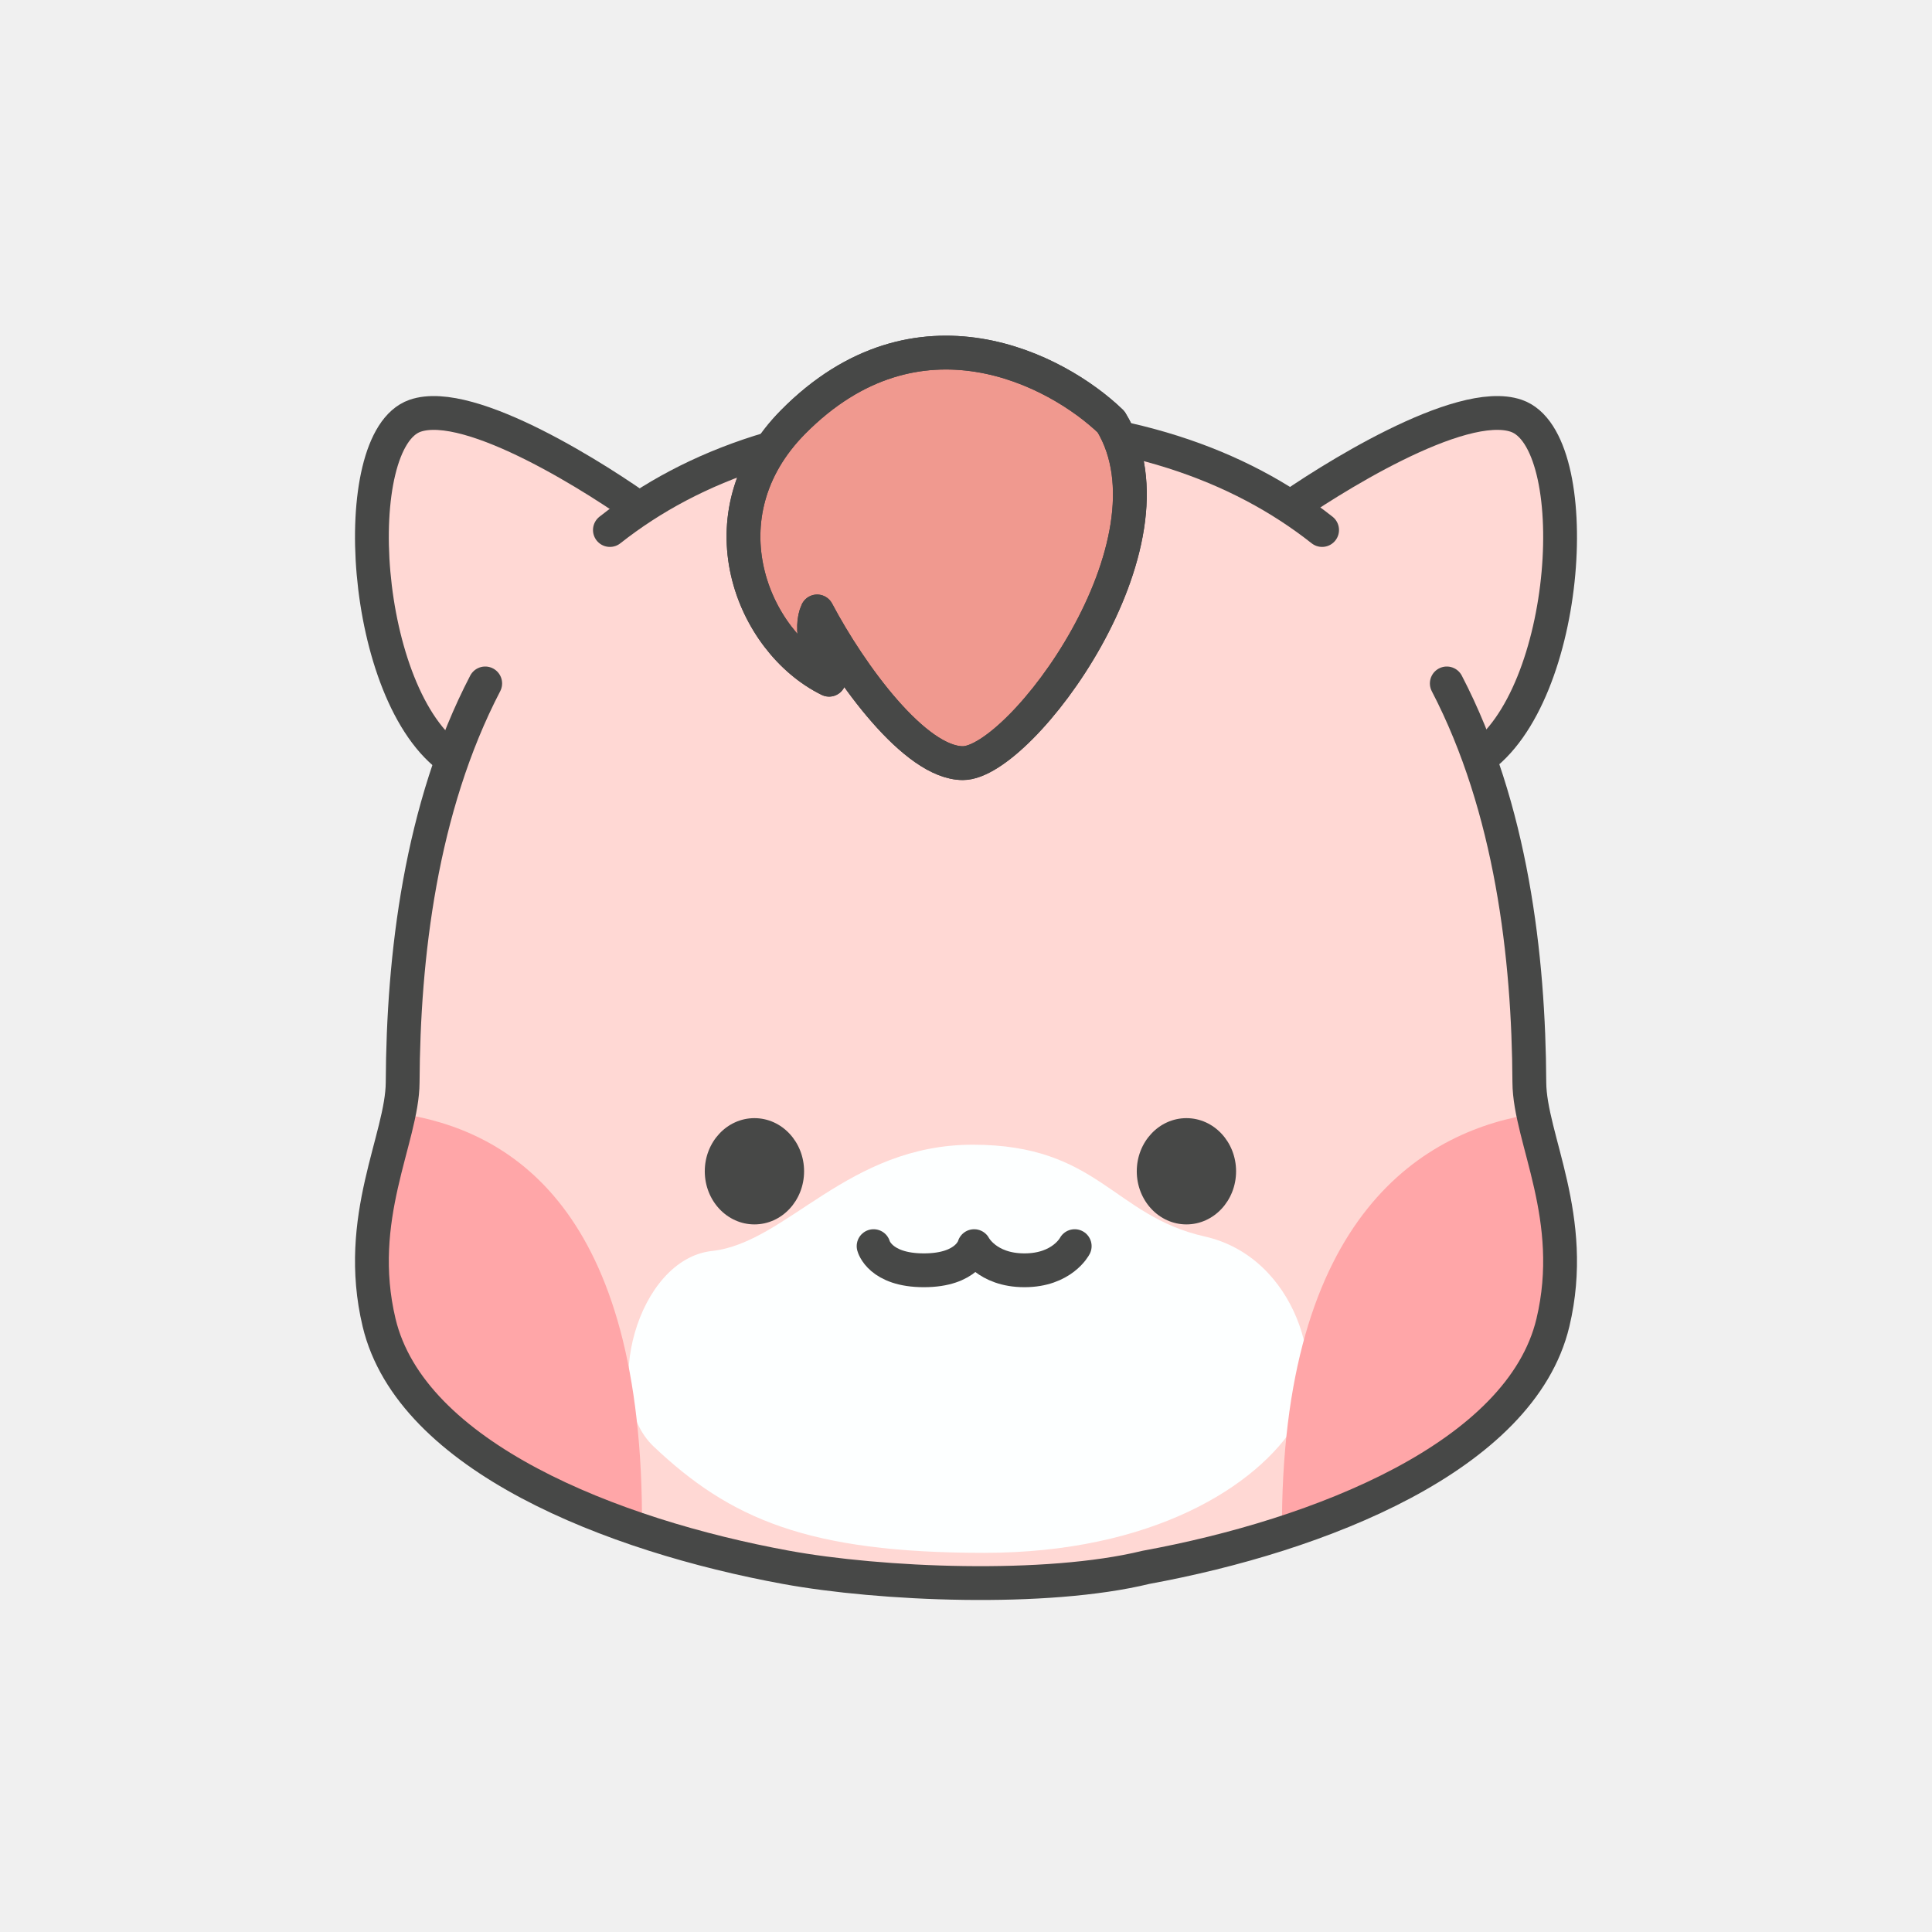
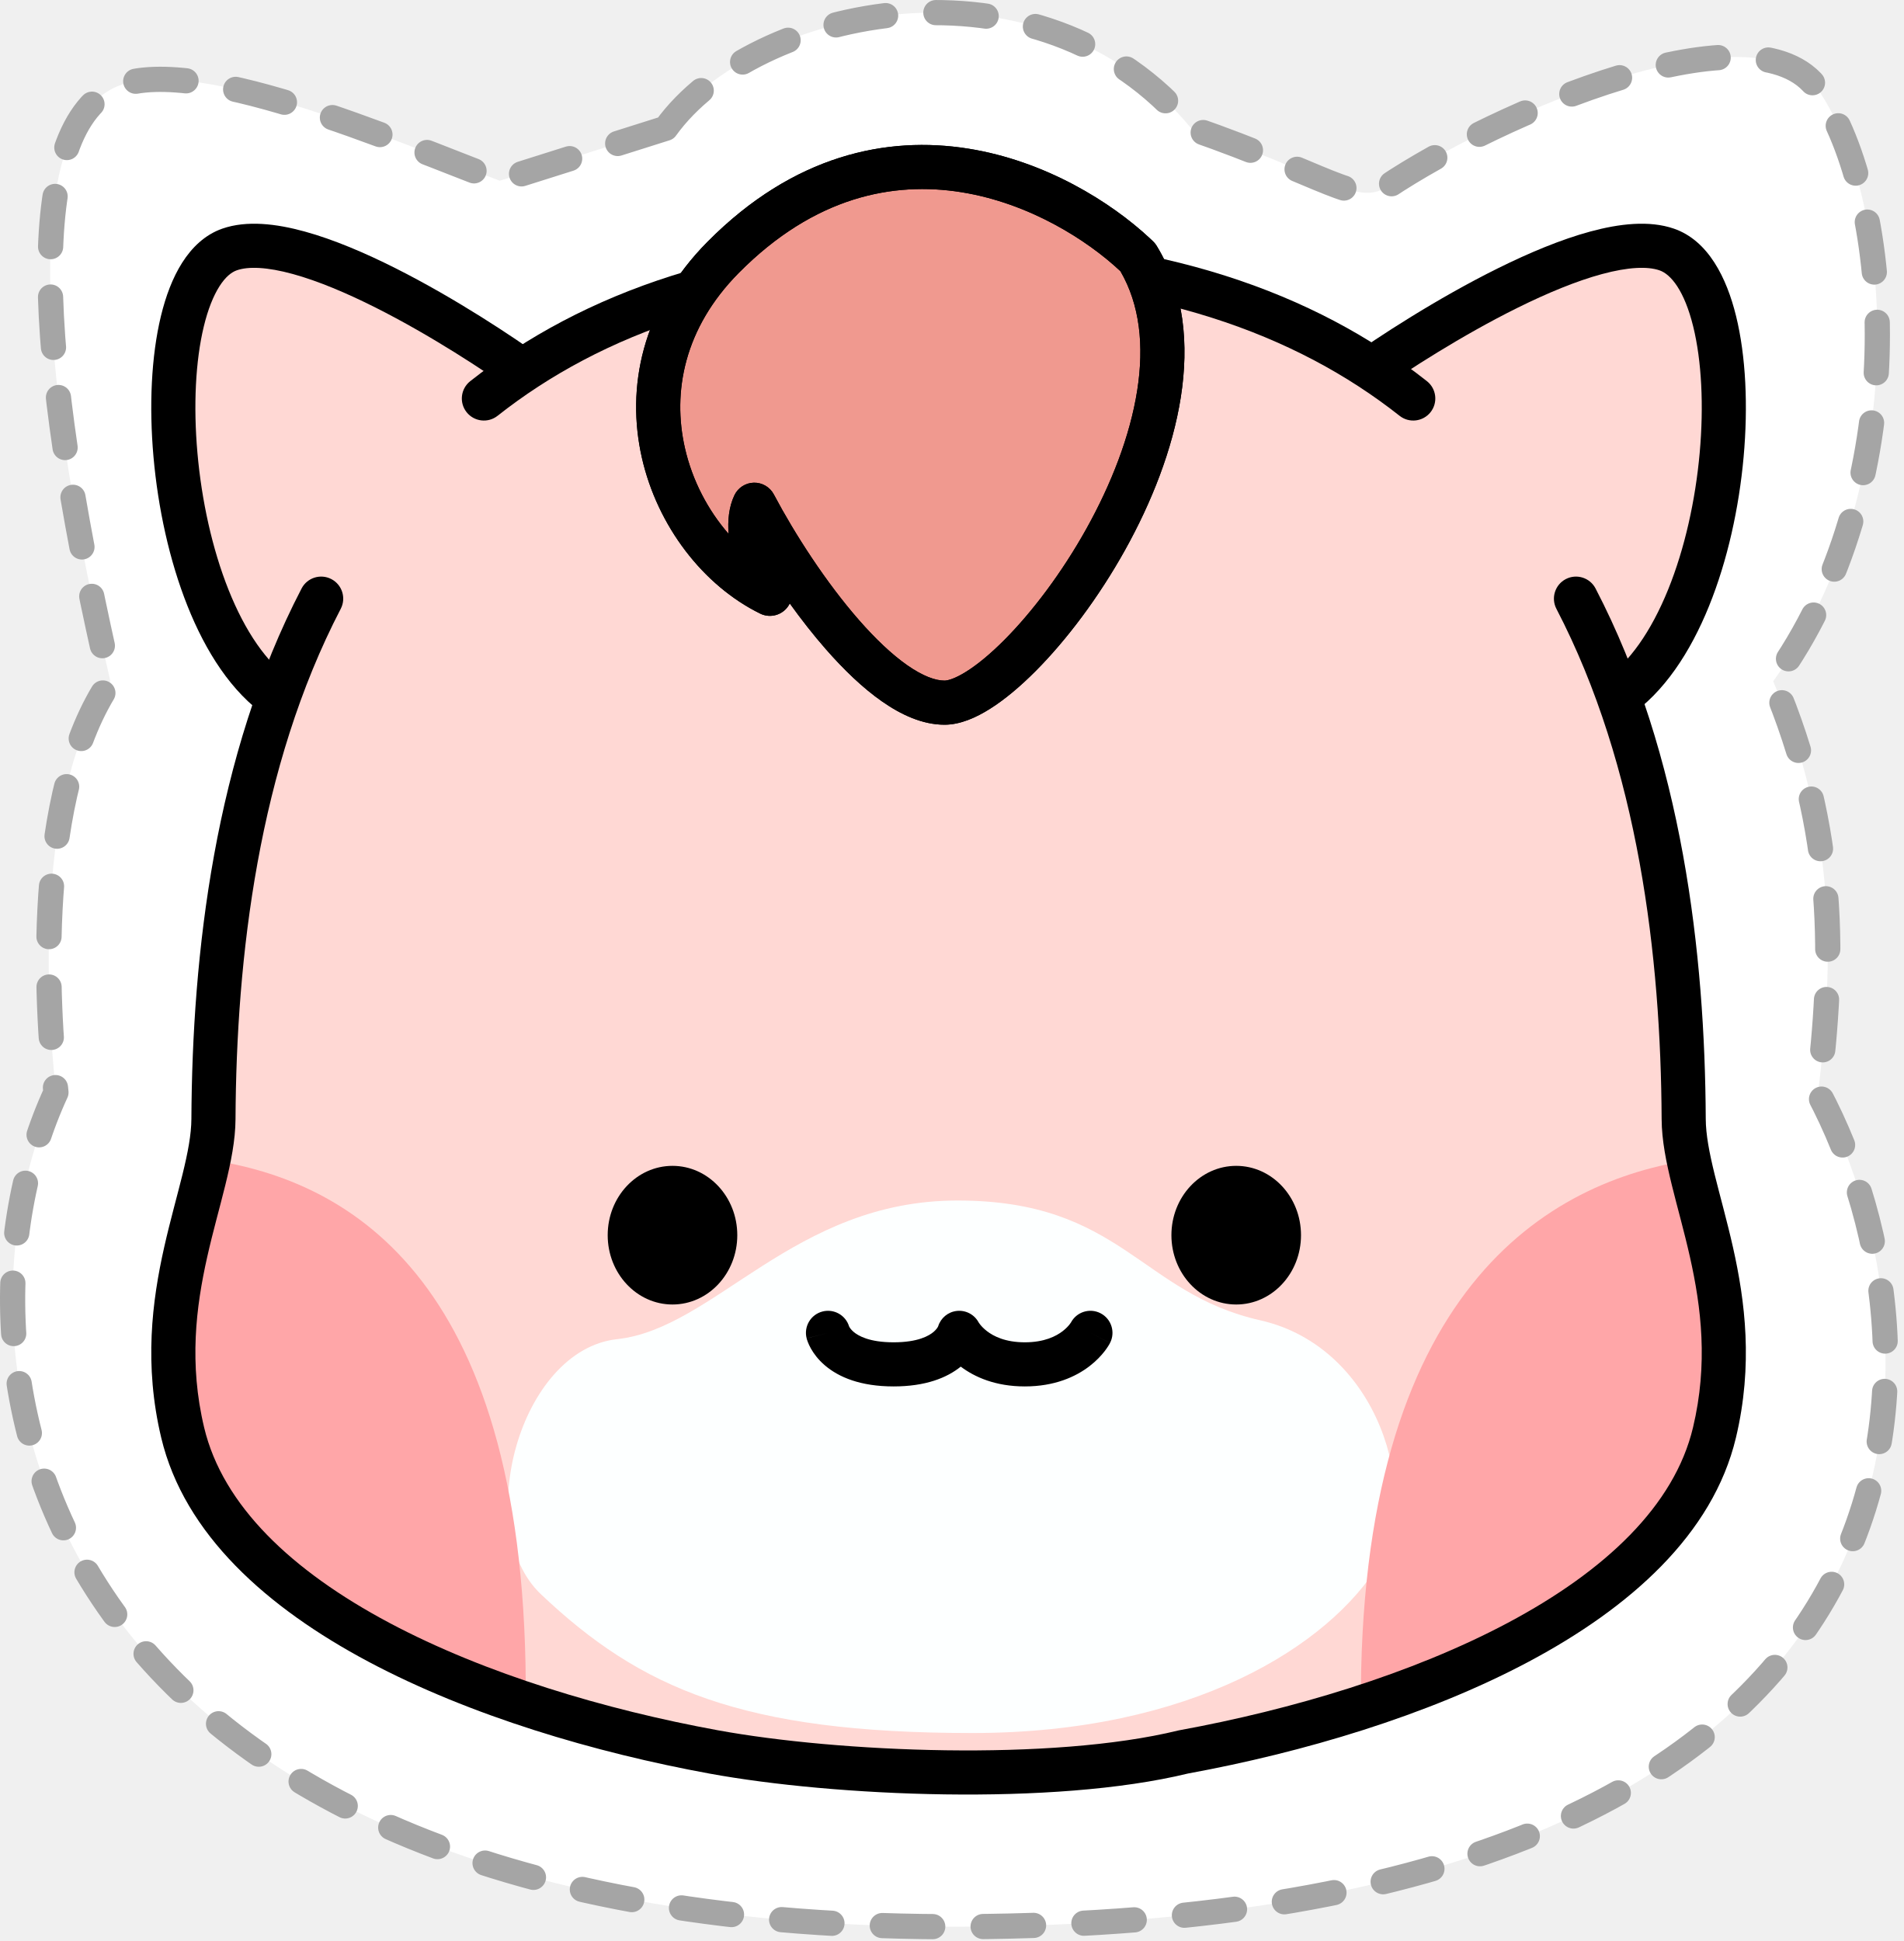
- <svg xmlns="http://www.w3.org/2000/svg" width="400" height="400" viewBox="0 0 400 400" fill="none">
-   <path d="M313.934 86.089C302.296 82.08 274.688 99.603 265.313 106.284C253.024 125.947 293.096 165.914 305.919 157.302C325.316 144.274 328.481 91.1 313.934 86.089Z" fill="#FFD8D4" />
-   <path d="M85.915 86.089C97.359 82.08 124.507 99.603 133.726 106.284C145.81 125.947 106.406 165.914 93.796 157.302C74.723 144.274 71.61 91.1 85.915 86.089Z" fill="#FFD8D4" />
-   <path d="M200.214 87.502C299.91 87.73 316.361 167.506 316.633 223.853C316.689 235.463 326.689 251.863 321.514 273.531C312.318 312.034 235.207 328.602 200 327.443C164.794 328.602 87.682 312.034 78.486 273.531C73.311 251.863 83.31 235.463 83.366 223.853C83.639 167.506 100.09 87.729 199.786 87.502V87.5C199.857 87.5 199.928 87.501 199.999 87.501C200.07 87.501 200.142 87.5 200.214 87.5V87.502Z" fill="#FFD8D4" />
-   <path d="M313.934 86.089C302.296 82.08 274.688 99.603 265.313 106.284C253.024 125.947 293.096 165.914 305.919 157.302C325.316 144.274 328.481 91.1 313.934 86.089Z" stroke="#474847" stroke-width="7" stroke-linecap="round" stroke-linejoin="round" />
-   <path d="M85.915 86.089C97.359 82.08 124.507 99.603 133.726 106.284C145.81 125.947 106.406 165.914 93.796 157.302C74.723 144.274 71.61 91.1 85.915 86.089Z" stroke="#474847" stroke-width="7" stroke-linecap="round" stroke-linejoin="round" />
-   <ellipse cx="148.917" cy="238.5" rx="10" ry="11" fill="#474847" />
-   <ellipse cx="253.917" cy="238.5" rx="10" ry="11" fill="#474847" />
-   <path d="M200.255 87.738C299.918 87.966 316.363 167.83 316.636 224.237C316.692 235.861 326.688 252.279 321.515 273.971C312.321 312.515 235.235 329.101 200.041 327.94C164.846 329.1 87.762 312.514 78.568 273.971C73.395 252.279 83.391 235.861 83.447 224.237C83.72 167.83 100.165 87.966 199.828 87.738V87.736C199.899 87.736 199.97 87.737 200.041 87.737C200.112 87.737 200.184 87.736 200.255 87.736V87.738Z" fill="#FFD8D4" />
-   <path d="M135.318 299.472C124.296 289.03 131.919 260.688 147.417 259C162.916 257.312 175.417 237 201.417 237C227.417 237 230.417 251.721 249.417 256C268.417 260.279 274.86 283.927 268.417 294.5C260.364 307.717 238.495 321.5 203.77 321.5C167.221 321.5 151.107 314.432 135.318 299.472Z" fill="#FDFFFF" />
-   <path d="M265.417 317.5C264.994 250.978 295.306 233.782 318.231 230.5C321.934 238.5 325.535 266.247 321.417 275C311.894 295.241 292.917 303 265.417 317.5Z" fill="#FFA6A8" />
-   <path d="M132.917 316.5C133.34 249.978 105.353 233.782 82.428 230.5C78.724 238.5 75.124 266.247 79.242 275C88.764 295.241 105.417 302 132.917 316.5Z" fill="#FFA6A8" />
-   <path d="M100.456 141.496C87.025 167.316 83.491 198.169 83.366 224.077C83.31 235.707 73.311 252.133 78.486 273.837C85.092 301.542 126.748 317.909 162.738 324.5C182.199 328.064 216.512 329.567 237.262 324.5C273.252 317.909 314.908 301.542 321.514 273.837C326.689 252.133 316.69 235.707 316.634 224.077C316.509 198.169 312.975 167.316 299.544 141.496M126.274 109.733C143.423 96.194 167.142 87.577 199.786 87.502V87.5C199.857 87.5 199.928 87.501 199.999 87.501C200.07 87.501 200.142 87.5 200.214 87.5V87.502C232.858 87.577 256.577 96.194 273.726 109.733" stroke="#474847" stroke-width="7" stroke-linecap="round" stroke-linejoin="round" />
-   <path d="M164.235 87.335C189.96 61.373 218.817 76.518 230.031 87.335C245.367 112.461 211.324 158 199.359 158C189.465 158 176.108 139.68 169.182 126.593C167.599 129.944 169.182 136.015 171.656 140.726C155.66 132.875 145.045 106.703 164.235 87.335Z" fill="#F0998F" stroke="#474847" stroke-width="7" stroke-linecap="round" stroke-linejoin="round" />
-   <path d="M164.235 87.335C189.96 61.373 218.817 76.518 230.031 87.335C245.367 112.461 211.324 158 199.359 158C189.465 158 176.108 139.68 169.182 126.593C167.599 129.944 169.182 136.015 171.656 140.726C155.66 132.875 145.045 106.703 164.235 87.335Z" stroke="#474847" stroke-width="7" stroke-linecap="round" stroke-linejoin="round" />
-   <ellipse cx="156.197" cy="242.5" rx="10.28" ry="11" fill="#474847" />
-   <ellipse cx="245.637" cy="242.5" rx="10.28" ry="11" fill="#474847" />
-   <path d="M180.87 258C180.87 258 182.155 263 191.279 263C200.403 263 201.688 258 201.688 258C201.688 258 204.258 263 212.097 263C219.936 263 222.506 258 222.506 258" stroke="#474847" stroke-width="7" stroke-linecap="round" stroke-linejoin="round" />
+ <svg xmlns="http://www.w3.org/2000/svg" width="302" height="308" viewBox="0 0 302 308" fill="none">
+   <path d="M105.633 20.354L79.298 28.676C63.598 22.806 29.261 7.601 17.511 14.231C2.824 22.518 6.876 62.002 17.511 108.096C5.357 125.913 7.357 159.025 8.876 173.354C-11.044 216.513 5.287 306.479 152.987 305.731C310.998 304.931 311.082 215.823 288.46 173.354C290.993 152.637 291.46 131.92 281.331 108.096C303.615 77.539 300.615 31.84 288.46 14.231C278.737 0.143 237.544 17.937 219.987 29.676C215.423 32.728 210.461 27.812 188.987 20.354C164.987 -8.769 119.476 1.018 105.633 20.354Z" fill="white" stroke="#A5A5A5" stroke-width="4" stroke-linecap="round" stroke-linejoin="round" stroke-dasharray="8 8" />
+   <path d="M264.433 39.589C252.795 35.58 225.187 53.102 215.812 59.783C203.524 79.446 243.596 119.414 256.419 110.801C275.816 97.773 278.981 44.599 264.433 39.589Z" fill="#FFD8D4" />
+   <path d="M36.415 39.589C47.859 35.58 75.006 53.102 84.225 59.783C96.309 79.446 56.905 119.414 44.296 110.801C25.222 97.773 22.11 44.599 36.415 39.589Z" fill="#FFD8D4" />
+   <path d="M150.714 41.002C250.41 41.229 266.86 121.006 267.132 177.352C267.189 188.963 277.189 205.362 272.014 227.031C262.818 265.533 185.706 282.102 150.5 280.943C115.293 282.102 38.182 265.533 28.986 227.031C23.81 205.362 33.81 188.963 33.866 177.352C34.138 121.006 50.589 41.229 150.286 41.002V40.999C150.357 40.999 150.428 41.001 150.499 41.001C150.57 41.001 150.642 40.999 150.714 40.999V41.002Z" fill="#FFD8D4" />
+   <path d="M252.331 36.735C256.886 35.502 261.643 34.926 265.573 36.28C271.036 38.162 273.956 44.094 275.445 50.163C277.008 56.535 277.363 64.466 276.641 72.501C275.917 80.556 274.092 88.929 271.143 96.199C268.221 103.402 264.042 109.897 258.371 113.706C255.849 115.4 252.881 115.739 250.025 115.358C247.182 114.978 244.207 113.861 241.298 112.321C235.474 109.236 229.328 104.136 224.08 98.217C218.833 92.3 214.287 85.343 211.866 78.416C209.459 71.531 208.981 64.111 212.844 57.928L212.939 57.785C213.168 57.455 213.453 57.167 213.781 56.933C218.567 53.523 227.977 47.362 237.722 42.541C242.59 40.132 247.653 38.001 252.331 36.735ZM263.294 42.898C261.404 42.247 258.347 42.358 254.16 43.492C250.095 44.592 245.487 46.508 240.827 48.814C231.91 53.226 223.204 58.862 218.452 62.203C216.499 65.792 216.526 70.534 218.473 76.107C220.51 81.935 224.48 88.118 229.317 93.574C234.154 99.028 239.663 103.534 244.575 106.135C247.034 107.438 249.197 108.185 250.952 108.419C252.693 108.652 253.784 108.355 254.467 107.896C258.494 105.191 261.985 100.154 264.657 93.567C267.302 87.046 268.996 79.369 269.67 71.875C270.345 64.363 269.976 57.246 268.647 51.831C267.244 46.114 265.104 43.521 263.294 42.898Z" fill="black" />
+   <path d="M48.345 36.739C43.861 35.504 39.154 34.921 35.257 36.286C32.506 37.25 30.432 39.283 28.911 41.673C27.391 44.061 26.294 46.996 25.527 50.176C23.991 56.541 23.642 64.465 24.352 72.497C25.064 80.546 26.857 88.913 29.756 96.179C32.626 103.376 36.734 109.874 42.322 113.691C44.823 115.399 47.769 115.74 50.598 115.356C53.411 114.974 56.349 113.853 59.214 112.31C64.95 109.22 70.998 104.115 76.159 98.196C81.32 92.276 85.789 85.32 88.168 78.399C90.531 71.522 90.999 64.121 87.208 57.951L87.114 57.806C86.887 57.475 86.605 57.185 86.279 56.949C81.571 53.537 72.316 47.375 62.728 42.55C57.939 40.141 52.954 38.008 48.345 36.739ZM37.572 42.892C39.398 42.253 42.376 42.356 46.488 43.488C50.476 44.586 55.001 46.499 59.582 48.804C68.342 53.212 76.897 58.843 81.569 62.184C83.495 65.784 83.465 70.544 81.547 76.124C79.543 81.957 75.638 88.142 70.882 93.595C66.127 99.049 60.715 103.551 55.894 106.147C53.48 107.447 51.365 108.188 49.657 108.42C47.965 108.65 46.922 108.356 46.27 107.911C42.321 105.213 38.888 100.18 36.257 93.585C33.655 87.061 31.988 79.379 31.325 71.88C30.66 64.364 31.023 57.24 32.332 51.818C32.986 49.106 33.843 46.962 34.817 45.432C35.789 43.905 36.748 43.181 37.572 42.892Z" fill="black" />
+   <path d="M109.417 191.999C109.417 198.074 104.94 202.999 99.417 202.999C93.894 202.999 89.417 198.074 89.417 191.999C89.417 185.924 93.894 180.999 99.417 180.999C104.94 180.999 109.417 185.924 109.417 191.999Z" fill="black" />
+   <path d="M214.417 191.999C214.417 198.074 209.94 202.999 204.417 202.999C198.894 202.999 194.417 198.074 194.417 191.999C194.417 185.924 198.894 180.999 204.417 180.999C209.94 180.999 214.417 185.924 214.417 191.999Z" fill="black" />
+   <path d="M150.755 41.238C250.417 41.465 266.863 121.329 267.135 177.737C267.192 189.36 277.188 205.778 272.014 227.47C262.821 266.014 185.735 282.6 150.541 281.44C115.346 282.6 38.261 266.014 29.068 227.47C23.895 205.778 33.891 189.36 33.947 177.737C34.219 121.329 50.665 41.465 150.328 41.238V41.236C150.399 41.236 150.47 41.237 150.541 41.237C150.612 41.237 150.683 41.236 150.755 41.236V41.238Z" fill="#FFD8D4" />
+   <path d="M85.817 252.971C74.796 242.529 82.418 214.187 97.917 212.499C113.415 210.811 125.917 190.499 151.917 190.499C177.917 190.499 180.917 205.22 199.917 209.499C218.917 213.778 225.359 237.426 218.917 247.999C210.864 261.216 188.994 274.999 154.269 274.999C117.72 274.999 101.606 267.932 85.817 252.971Z" fill="#FDFFFF" />
+   <path d="M215.916 270.999C215.493 204.477 245.805 187.282 268.73 183.999C272.433 191.999 276.034 219.746 271.916 228.499C262.393 248.74 243.416 256.499 215.916 270.999Z" fill="#FFA6A8" />
+   <path d="M83.416 269.999C83.84 203.477 55.852 187.282 32.927 183.999C29.224 191.999 25.623 219.746 29.741 228.499C39.264 248.74 55.916 255.499 83.416 269.999Z" fill="#FFA6A8" />
+   <path d="M248.428 91.89C250.143 90.998 252.257 91.665 253.149 93.38C266.956 119.926 270.507 151.433 270.633 177.559C270.645 180.025 271.191 182.892 272.046 186.37C272.86 189.676 274.019 193.771 274.95 197.912C276.868 206.443 278.179 216.568 275.418 228.149C271.763 243.476 258.591 255.136 242.551 263.675C226.426 272.26 206.686 278.082 188.499 281.421C167.083 286.622 132.301 285.048 112.607 281.442C94.39 278.106 74.604 272.277 58.448 263.675C42.408 255.136 29.236 243.476 25.582 228.149C22.82 216.568 24.131 206.443 26.049 197.912C26.98 193.771 28.14 189.676 28.953 186.37C29.808 182.892 30.354 180.025 30.366 177.559C30.492 151.433 34.043 119.926 47.85 93.38C48.742 91.665 50.855 90.998 52.57 91.89C54.285 92.782 54.952 94.895 54.06 96.61C41.007 121.706 37.49 151.904 37.366 177.593C37.35 180.942 36.624 184.49 35.751 188.042C34.835 191.765 33.807 195.314 32.878 199.447C31.077 207.462 29.976 216.402 32.39 226.525C35.342 238.902 46.3 249.278 61.738 257.497C77.058 265.653 96.096 271.302 113.869 274.557C133.067 278.073 166.839 279.506 186.931 274.599L187.13 274.557C204.904 271.302 223.941 265.653 239.261 257.497C254.699 249.278 265.658 238.902 268.609 226.525C271.023 216.402 269.922 207.462 268.121 199.447C267.192 195.314 266.164 191.765 265.249 188.042C264.375 184.49 263.649 180.942 263.633 177.593C263.509 151.904 259.992 121.706 246.939 96.61C246.047 94.895 246.714 92.782 248.428 91.89ZM150.805 37.502C184.047 37.593 208.541 46.39 226.394 60.486C227.911 61.684 228.17 63.885 226.972 65.402C225.774 66.919 223.573 67.178 222.056 65.98C205.628 53.009 182.71 44.575 150.706 44.502C150.685 44.501 150.665 44.5 150.645 44.499C150.58 44.5 150.722 44.5 150.502 44.501H150.495C150.268 44.5 150.423 44.5 150.353 44.499C150.333 44.5 150.313 44.501 150.293 44.502C118.289 44.575 95.371 53.009 78.943 65.98C77.426 67.178 75.225 66.919 74.027 65.402C72.829 63.885 73.088 61.684 74.605 60.486C92.458 46.39 116.952 37.593 150.194 37.502C150.224 37.502 150.255 37.499 150.286 37.499C150.335 37.499 150.382 37.5 150.417 37.501H150.582C150.616 37.5 150.664 37.499 150.713 37.499C150.744 37.499 150.775 37.502 150.805 37.502Z" fill="black" />
+   <path d="M114.734 40.835C140.459 14.872 169.317 30.017 180.53 40.835C195.866 65.96 161.824 111.499 149.859 111.499C139.965 111.499 126.607 93.179 119.682 80.093C118.099 83.443 119.682 89.515 122.155 94.226C106.16 86.374 95.545 60.202 114.734 40.835Z" fill="#F0998F" />
+   <path d="M112.248 38.371C125.935 24.558 140.726 21.522 153.627 23.586C165.92 25.553 176.294 32.101 182.384 37.77L182.96 38.316L183.116 38.476C183.266 38.641 183.401 38.82 183.518 39.011C187.919 46.221 188.651 54.694 187.348 63.017C186.045 71.34 182.672 79.784 178.491 87.292C174.306 94.807 169.219 101.548 164.337 106.458C161.9 108.91 159.445 110.976 157.112 112.451C154.868 113.871 152.344 114.999 149.859 114.999C146.352 114.999 142.951 113.406 139.939 111.302C136.874 109.161 133.851 106.238 131.024 103.009C129.045 100.748 127.121 98.287 125.302 95.756C125.142 96.085 124.929 96.394 124.664 96.666C123.607 97.752 121.972 98.035 120.613 97.367C111.588 92.937 104.306 83.511 101.837 72.622C99.332 61.569 101.77 48.947 112.248 38.371ZM152.521 30.498C141.759 28.776 129.259 31.149 117.221 43.298C108.51 52.09 106.66 62.237 108.664 71.074C109.842 76.271 112.349 80.995 115.598 84.719C115.441 82.643 115.627 80.481 116.517 78.597C117.083 77.399 118.277 76.624 119.602 76.594C120.927 76.564 122.155 77.284 122.775 78.455C126.142 84.816 131.066 92.43 136.29 98.398C138.905 101.384 141.509 103.86 143.948 105.563C146.439 107.303 148.418 107.999 149.859 107.999C150.365 107.999 151.522 107.704 153.37 106.535C155.129 105.423 157.177 103.733 159.373 101.524C163.761 97.111 168.47 90.896 172.374 83.886C176.283 76.868 179.292 69.216 180.432 61.934C181.545 54.823 180.843 48.325 177.769 43.04C172.494 38.075 163.267 32.218 152.521 30.498Z" fill="black" />
+   <path d="M112.248 38.371C125.935 24.558 140.726 21.522 153.627 23.586C165.92 25.553 176.294 32.101 182.384 37.77L182.96 38.316L183.116 38.476C183.266 38.641 183.401 38.82 183.518 39.011C187.919 46.221 188.651 54.694 187.348 63.017C186.045 71.34 182.672 79.784 178.491 87.292C174.306 94.807 169.219 101.548 164.337 106.458C161.9 108.91 159.445 110.976 157.112 112.451C154.868 113.871 152.344 114.999 149.859 114.999C146.352 114.999 142.951 113.406 139.939 111.302C136.874 109.161 133.851 106.238 131.024 103.009C129.045 100.748 127.121 98.287 125.302 95.756C125.142 96.085 124.929 96.394 124.664 96.666C123.607 97.752 121.972 98.035 120.613 97.367C111.588 92.937 104.306 83.511 101.837 72.622C99.332 61.569 101.77 48.947 112.248 38.371ZM152.521 30.498C141.759 28.776 129.259 31.149 117.221 43.298C108.51 52.09 106.66 62.237 108.664 71.074C109.842 76.271 112.349 80.995 115.598 84.719C115.441 82.643 115.627 80.481 116.517 78.597C117.083 77.399 118.277 76.624 119.602 76.594C120.927 76.564 122.155 77.284 122.775 78.455C126.142 84.816 131.066 92.43 136.29 98.398C138.905 101.384 141.509 103.86 143.948 105.563C146.439 107.303 148.418 107.999 149.859 107.999C150.365 107.999 151.522 107.704 153.37 106.535C155.129 105.423 157.177 103.733 159.373 101.524C163.761 97.111 168.47 90.896 172.374 83.886C176.283 76.868 179.292 69.216 180.432 61.934C181.545 54.823 180.843 48.325 177.769 43.04C172.494 38.075 163.267 32.218 152.521 30.498Z" fill="black" />
+   <path d="M116.977 195.999C116.977 202.074 112.375 206.999 106.697 206.999C101.019 206.999 96.416 202.074 96.416 195.999C96.416 189.924 101.019 184.999 106.697 184.999C112.375 184.999 116.977 189.924 116.977 195.999Z" fill="black" />
+   <path d="M206.416 195.999C206.416 202.074 201.814 206.999 196.136 206.999C190.458 206.999 185.855 202.074 185.855 195.999C185.855 189.924 190.458 184.999 196.136 184.999C201.814 184.999 206.416 189.924 206.416 195.999Z" fill="black" />
+   <path d="M130.499 208.11C132.315 207.643 134.163 208.69 134.712 210.462C134.719 210.48 134.737 210.516 134.765 210.568C134.85 210.719 135.044 211.011 135.427 211.339C136.142 211.95 137.888 212.999 141.779 212.999C145.669 212.999 147.415 211.95 148.13 211.339C148.513 211.011 148.707 210.719 148.792 210.568C148.826 210.506 148.844 210.465 148.849 210.453C149.262 209.135 150.414 208.176 151.798 208.021C153.236 207.859 154.625 208.601 155.293 209.885C155.29 209.881 155.289 209.876 155.287 209.872C155.283 209.864 155.279 209.857 155.276 209.852C155.27 209.841 155.266 209.833 155.264 209.83C155.266 209.834 155.271 209.843 155.28 209.857C155.309 209.903 155.373 210.002 155.477 210.136C155.686 210.406 156.047 210.809 156.589 211.227C157.628 212.028 159.486 212.999 162.596 212.999C165.706 212.999 167.564 212.028 168.604 211.227C169.146 210.809 169.506 210.406 169.715 210.136C169.82 210.002 169.884 209.903 169.913 209.857C169.927 209.834 169.932 209.825 169.929 209.83C169.928 209.833 169.923 209.841 169.917 209.852C169.914 209.857 169.91 209.864 169.906 209.872C169.904 209.876 169.902 209.881 169.9 209.885C170.788 208.176 172.891 207.505 174.605 208.386C176.324 209.27 177.001 211.38 176.118 213.099L173.006 211.499C175.967 213.021 176.11 213.097 176.116 213.103C176.116 213.103 176.115 213.105 176.114 213.107C176.113 213.109 176.111 213.113 176.11 213.115C176.107 213.121 176.104 213.127 176.1 213.133C176.094 213.146 176.086 213.16 176.078 213.175C176.062 213.205 176.043 213.241 176.02 213.28C175.975 213.36 175.917 213.458 175.846 213.571C175.704 213.799 175.507 214.091 175.248 214.425C174.73 215.093 173.957 215.939 172.877 216.772C170.672 218.471 167.325 219.999 162.596 219.999C157.95 219.999 154.639 218.522 152.433 216.859C150.216 218.648 146.824 219.999 141.779 219.999C136.546 219.999 133.087 218.549 130.878 216.659C129.799 215.737 129.102 214.779 128.661 213.993C128.441 213.603 128.287 213.256 128.179 212.979C128.126 212.84 128.083 212.717 128.05 212.615C128.034 212.565 128.021 212.518 128.009 212.478C128.004 212.457 127.998 212.438 127.993 212.42C127.99 212.411 127.988 212.402 127.986 212.394C127.985 212.39 127.984 212.386 127.983 212.382C127.983 212.38 127.981 212.377 127.981 212.376C127.981 212.373 128.003 212.365 131.37 211.499L127.98 212.37C127.499 210.498 128.627 208.591 130.499 208.11ZM134.757 210.623C134.757 210.622 134.757 210.618 134.757 210.616C134.756 210.613 134.754 210.609 134.754 210.606C134.752 210.599 134.75 210.592 134.749 210.586C134.745 210.573 134.741 210.561 134.738 210.55L134.757 210.623ZM148.836 210.495C148.831 210.51 148.825 210.528 148.819 210.55C148.816 210.561 148.813 210.573 148.809 210.586C148.808 210.592 148.805 210.599 148.803 210.606C148.802 210.609 148.801 210.613 148.8 210.616C148.8 210.618 148.8 210.62 148.799 210.621C148.814 210.565 148.832 210.51 148.849 210.454C148.847 210.461 148.842 210.474 148.836 210.495Z" fill="black" />
</svg>
